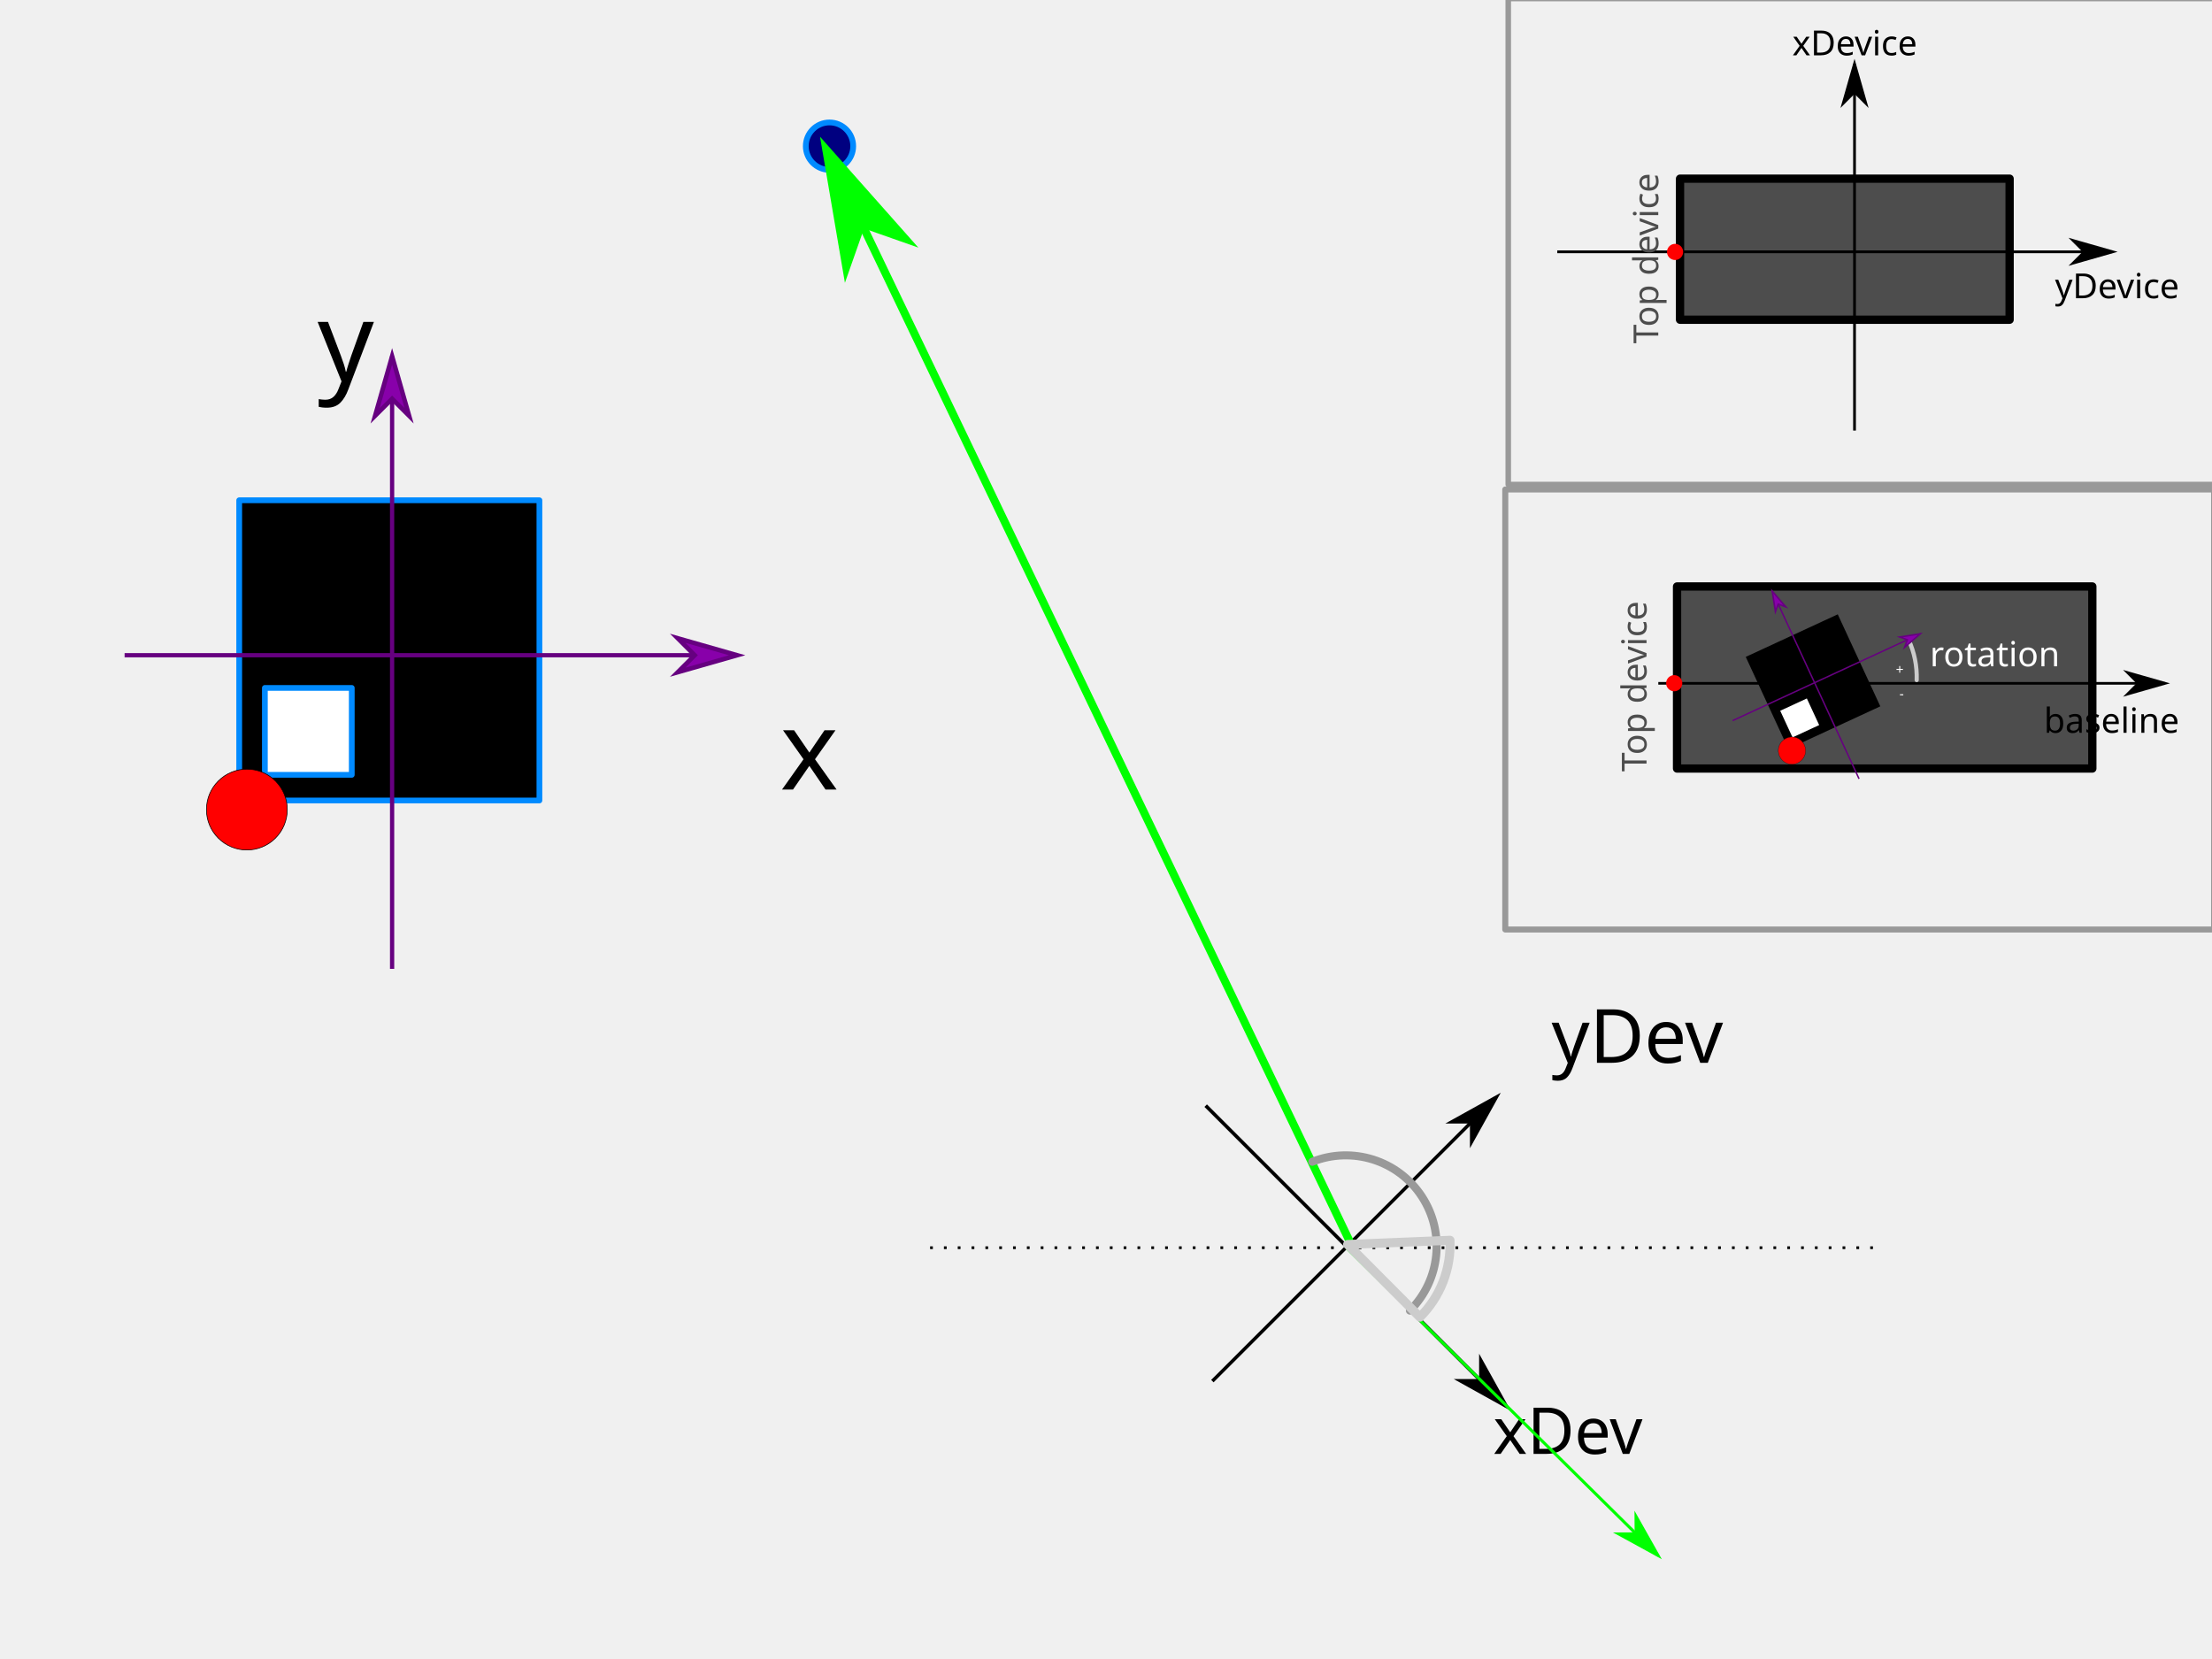
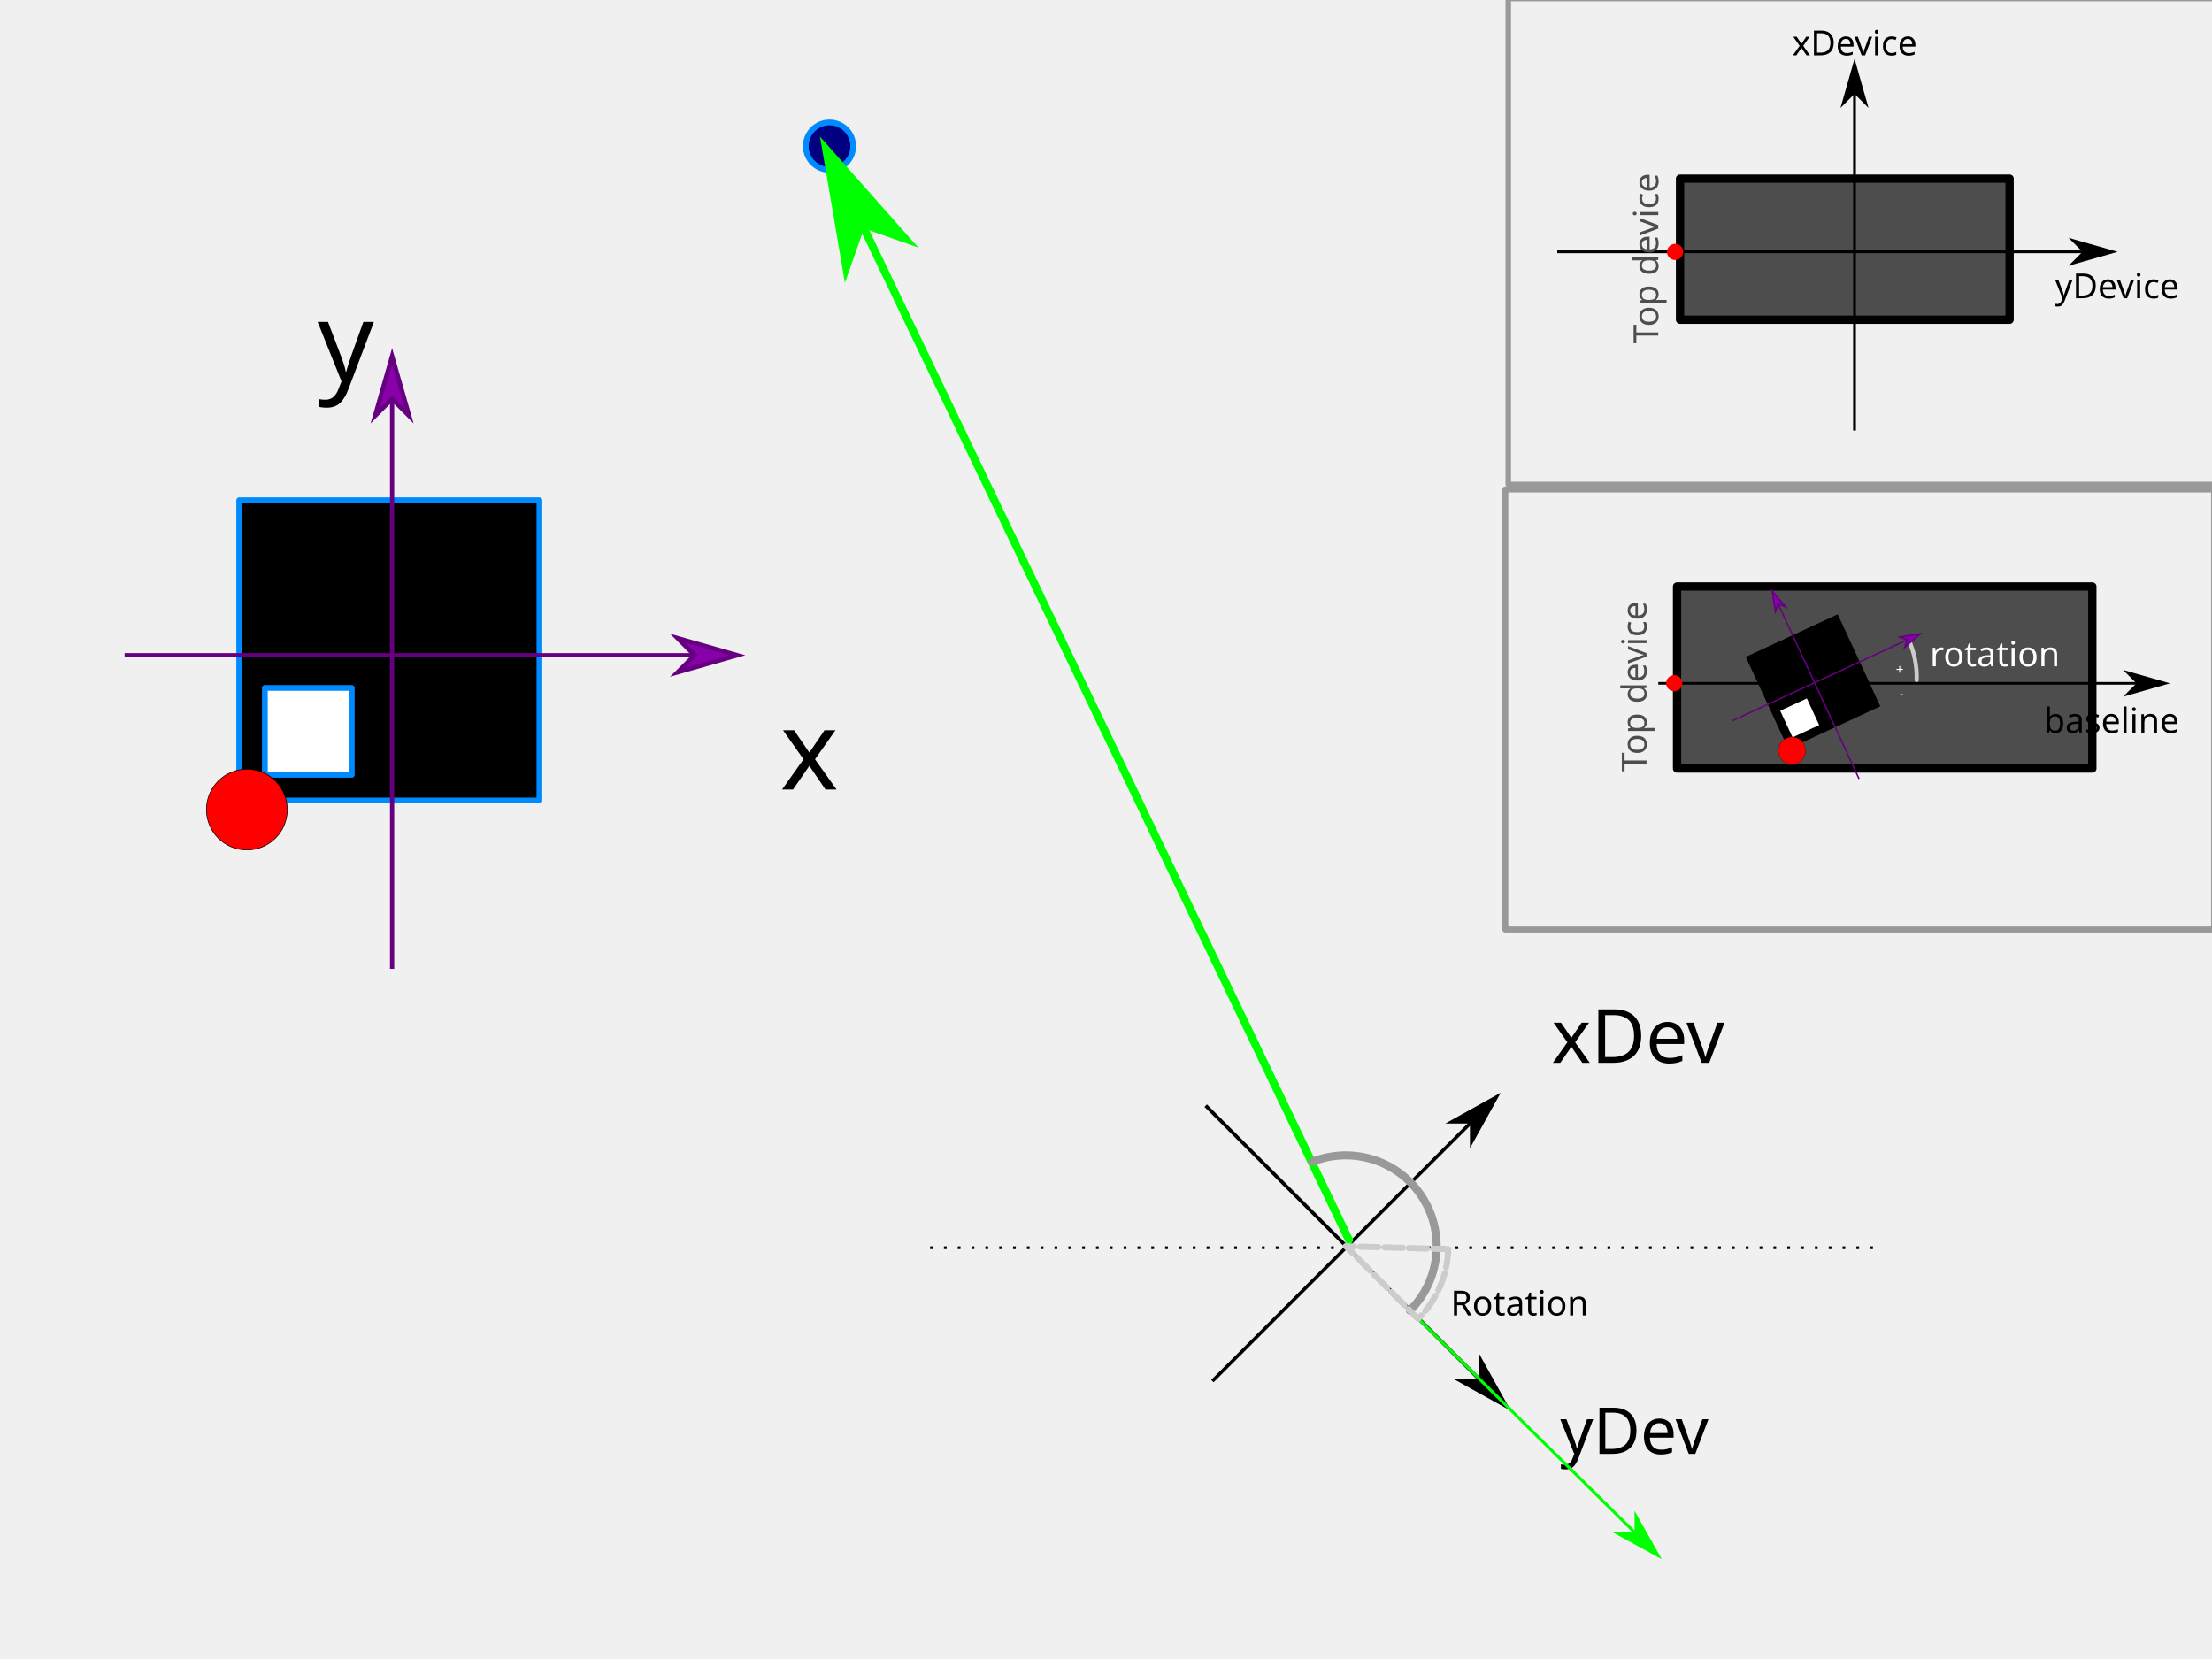
<svg xmlns="http://www.w3.org/2000/svg" width="225.778mm" height="169.333mm" viewBox="0 0 800 600" id="svg2" version="1.1">
  <defs id="defs4">
    <marker style="overflow:visible" id="marker8710" refX="0.0" refY="0.0" orient="auto">
      <path transform="scale(0.8) translate(12.5,0)" style="fill-rule:evenodd;stroke:#000000;stroke-width:1pt;stroke-opacity:1;fill:#000000;fill-opacity:1" d="M 0.0,0.0 L 5.0,-5.0 L -12.5,0.0 L 5.0,5.0 L 0.0,0.0 z " id="path8712" />
    </marker>
    <marker orient="auto" refY="0.0" refX="0.0" id="Arrow1Lstart" style="overflow:visible">
      <path id="path8374" d="M 0.0,0.0 L 5.0,-5.0 L -12.5,0.0 L 5.0,5.0 L 0.0,0.0 z " style="fill-rule:evenodd;stroke:#000000;stroke-width:1pt;stroke-opacity:1;fill:#000000;fill-opacity:1" transform="scale(0.8) translate(12.5,0)" />
    </marker>
    <marker style="overflow:visible;" id="marker8300" refX="0.0" refY="0.0" orient="auto">
      <path transform="scale(0.8) rotate(180) translate(12.5,0)" style="fill-rule:evenodd;stroke:#000000;stroke-width:1pt;stroke-opacity:1;fill:#000000;fill-opacity:1" d="M 0.0,0.0 L 5.0,-5.0 L -12.5,0.0 L 5.0,5.0 L 0.0,0.0 z " id="path8302" />
    </marker>
    <marker style="overflow:visible;" id="marker4382" refX="0.0" refY="0.0" orient="auto">
      <path transform="scale(0.8) rotate(180) translate(12.5,0)" style="fill-rule:evenodd;stroke:#00ff00;stroke-width:1pt;stroke-opacity:1;fill:#00ff00;fill-opacity:1" d="M 0.0,0.0 L 5.0,-5.0 L -12.5,0.0 L 5.0,5.0 L 0.0,0.0 z " id="path4384" />
    </marker>
    <marker orient="auto" refY="0.0" refX="0.0" id="Arrow1Lend" style="overflow:visible;">
      <path id="path4176" d="M 0.0,0.0 L 5.0,-5.0 L -12.5,0.0 L 5.0,5.0 L 0.0,0.0 z " style="fill-rule:evenodd;stroke:#000000;stroke-width:1pt;stroke-opacity:1;fill:#000000;fill-opacity:1" transform="scale(0.8) rotate(180) translate(12.5,0)" />
    </marker>
    <marker orient="auto" refY="0" refX="0" id="Arrow1Lend-2" style="overflow:visible">
      <path id="path4176-2" d="M 0,0 5,-5 -12.5,0 5,5 0,0 Z" style="fill:#000000;fill-opacity:1;fill-rule:evenodd;stroke:#000000;stroke-width:1pt;stroke-opacity:1" transform="matrix(-0.8,0,0,-0.8,-10,0)" />
    </marker>
    <marker orient="auto" refY="0" refX="0" id="Arrow1Lend-3" style="overflow:visible">
      <path id="path4176-3" d="M 0,0 5,-5 -12.5,0 5,5 0,0 Z" style="fill:#8800aa;fill-opacity:1;fill-rule:evenodd;stroke:#660080;stroke-width:1pt;stroke-opacity:1" transform="matrix(-0.8,0,0,-0.8,-10,0)" />
    </marker>
    <marker orient="auto" refY="0" refX="0" id="Arrow1Lend-3-5" style="overflow:visible">
      <path id="path4176-3-8" d="M 0,0 5,-5 -12.5,0 5,5 0,0 Z" style="fill:#8800aa;fill-opacity:1;fill-rule:evenodd;stroke:#660080;stroke-width:1pt;stroke-opacity:1" transform="matrix(-0.8,0,0,-0.8,-10,0)" />
    </marker>
    <marker style="overflow:visible" id="marker4382-2" refX="0" refY="0" orient="auto">
      <path transform="matrix(-0.8,0,0,-0.8,-10,0)" style="fill:#00ff00;fill-opacity:1;fill-rule:evenodd;stroke:#00ff00;stroke-width:1pt;stroke-opacity:1" d="M 0,0 5,-5 -12.5,0 5,5 0,0 Z" id="path4384-9" />
    </marker>
    <marker orient="auto" refY="0" refX="0" id="Arrow1Lstart-6" style="overflow:visible">
      <path id="path8374-7" d="M 0,0 5,-5 -12.5,0 5,5 0,0 Z" style="fill:#000000;fill-opacity:1;fill-rule:evenodd;stroke:#000000;stroke-width:1pt;stroke-opacity:1" transform="matrix(0.8,0,0,0.8,10,0)" />
    </marker>
    <marker orient="auto" refY="0" refX="0" id="Arrow1Lend-3-6" style="overflow:visible">
      <path id="path4176-3-4" d="M 0,0 5,-5 -12.5,0 5,5 0,0 Z" style="fill:#8800aa;fill-opacity:1;fill-rule:evenodd;stroke:#660080;stroke-width:1pt;stroke-opacity:1" transform="matrix(-0.8,0,0,-0.8,-10,0)" />
    </marker>
    <marker orient="auto" refY="0" refX="0" id="Arrow1Lend-3-5-5" style="overflow:visible">
      <path id="path4176-3-8-6" d="M 0,0 5,-5 -12.5,0 5,5 0,0 Z" style="fill:#8800aa;fill-opacity:1;fill-rule:evenodd;stroke:#660080;stroke-width:1pt;stroke-opacity:1" transform="matrix(-0.8,0,0,-0.8,-10,0)" />
    </marker>
+     <marker orient="auto" refY="0" refX="0" id="Arrow1Lend-3-6-1" style="overflow:visible">
+       <path id="path4176-3-4-9" d="M 0,0 5,-5 -12.5,0 5,5 0,0 Z" style="fill:#8800aa;fill-opacity:1;fill-rule:evenodd;stroke:#660080;stroke-width:1pt;stroke-opacity:1" transform="matrix(-0.8,0,0,-0.8,-10,0)" />
+     </marker>
+     <marker orient="auto" refY="0" refX="0" id="Arrow1Lend-3-5-5-4" style="overflow:visible">
+       <path id="path4176-3-8-6-2" d="M 0,0 5,-5 -12.5,0 5,5 0,0 Z" style="fill:#8800aa;fill-opacity:1;fill-rule:evenodd;stroke:#660080;stroke-width:1pt;stroke-opacity:1" transform="matrix(-0.8,0,0,-0.8,-10,0)" />
+     </marker>
+     <marker orient="auto" refY="0" refX="0" id="Arrow1Lend-3-7" style="overflow:visible">
+       <path id="path4176-3-7" d="M 0,0 5,-5 -12.5,0 5,5 0,0 Z" style="fill:#8800aa;fill-opacity:1;fill-rule:evenodd;stroke:#660080;stroke-width:1pt;stroke-opacity:1" transform="matrix(-0.8,0,0,-0.8,-10,0)" />
+     </marker>
+     <marker orient="auto" refY="0" refX="0" id="Arrow1Lend-3-5-8" style="overflow:visible">
+       <path id="path4176-3-8-9" d="M 0,0 5,-5 -12.5,0 5,5 0,0 Z" style="fill:#8800aa;fill-opacity:1;fill-rule:evenodd;stroke:#660080;stroke-width:1pt;stroke-opacity:1" transform="matrix(-0.8,0,0,-0.8,-10,0)" />
+     </marker>
  </defs>
  <g id="layer1" transform="translate(-2.142866,-6.647912)" />
  <g id="layer2">
    <path style="fill:#000000;fill-rule:evenodd;stroke:#000000;stroke-width:1.242;stroke-linecap:butt;stroke-linejoin:miter;stroke-miterlimit:4;stroke-dasharray:none;stroke-opacity:1;marker-end:url(#Arrow1Lend)" d="M 438.472,499.501 541.07,396.903" id="path4167" />
    <path style="fill:#000000;fill-rule:evenodd;stroke:#000000;stroke-width:1.277;stroke-linecap:butt;stroke-linejoin:miter;stroke-miterlimit:4;stroke-dasharray:none;stroke-opacity:1;marker-end:url(#Arrow1Lend-2)" d="M 436.055,399.872 544.658,508.475" id="path4167-3" />
    <text xml:space="preserve" style="font-style:normal;font-weight:normal;font-size:27.063px;line-height:125%;font-family:Sans;letter-spacing:0px;word-spacing:0px;fill:#000000;fill-opacity:1;stroke:none;stroke-width:1px;stroke-linecap:butt;stroke-linejoin:miter;stroke-opacity:1" x="561.133" y="384.38" id="text5668">
-       <tspan id="tspan5670" x="561.133" y="384.38">yDev</tspan>
+       <tspan id="tspan5670" x="561.133" y="384.38">xDev</tspan>
    </text>
-     <text xml:space="preserve" style="font-style:normal;font-weight:normal;font-size:23.387px;line-height:125%;font-family:Sans;letter-spacing:0px;word-spacing:0px;fill:#000000;fill-opacity:1;stroke:none;stroke-width:1px;stroke-linecap:butt;stroke-linejoin:miter;stroke-opacity:1" x="539.994" y="525.817" id="text5668-5">
-       <tspan id="tspan5670-1" x="539.994" y="525.817">xDev</tspan>
+     <text xml:space="preserve" style="font-style:normal;font-weight:normal;font-size:23.387px;line-height:125%;font-family:Sans;letter-spacing:0px;word-spacing:0px;fill:#000000;fill-opacity:1;stroke:none;stroke-width:1px;stroke-linecap:butt;stroke-linejoin:miter;stroke-opacity:1" x="564.28" y="525.817" id="text5668-5">
+       <tspan id="tspan5670-1" x="564.28" y="525.817">yDev</tspan>
    </text>
    <text xml:space="preserve" style="font-style:normal;font-weight:normal;font-size:40px;line-height:125%;font-family:Sans;letter-spacing:0px;word-spacing:0px;fill:#000000;fill-opacity:1;stroke:none;stroke-width:1px;stroke-linecap:butt;stroke-linejoin:miter;stroke-opacity:1" x="114.83" y="137.854" id="text7091">
      <tspan id="tspan7093" x="114.83" y="137.854">y</tspan>
    </text>
    <g id="g4219" transform="matrix(0.7071068,-0.7071068,0.7071068,0.7071068,-540.0441,505.938)">
      <rect transform="matrix(0.7071068,0.7071068,-0.7071068,0.7071068,-2.142866,-6.647912)" y="-321.821" x="632.773" height="108.571" width="108.571" id="rect7461" style="opacity:1;fill:#000000;fill-opacity:1;fill-rule:nonzero;stroke:#008aff;stroke-width:2.083;stroke-linecap:round;stroke-linejoin:round;stroke-miterlimit:4;stroke-dasharray:none;stroke-dashoffset:0;stroke-opacity:1" />
      <rect transform="matrix(0.7071068,0.7071068,-0.7071068,0.7071068,-2.142866,-6.647912)" y="-253.955" x="642.05" height="31.429" width="31.429" id="rect7478" style="opacity:1;fill:#ffffff;fill-opacity:1;fill-rule:nonzero;stroke:#008aff;stroke-width:2.083;stroke-linecap:round;stroke-linejoin:round;stroke-miterlimit:4;stroke-dasharray:none;stroke-dashoffset:0;stroke-opacity:1" />
      <path id="path4167-0" d="M 603.916,223.548 760.56,380.192" style="fill:#8800aa;fill-rule:evenodd;stroke:#660080;stroke-width:1.534;stroke-linecap:butt;stroke-linejoin:miter;stroke-miterlimit:4;stroke-dasharray:none;stroke-opacity:1;marker-end:url(#Arrow1Lend-3)" />
      <path id="path4167-0-0" d="M 592.119,372.167 748.764,215.522" style="fill:#8800aa;fill-rule:evenodd;stroke:#660080;stroke-width:1.534;stroke-linecap:butt;stroke-linejoin:miter;stroke-miterlimit:4;stroke-dasharray:none;stroke-opacity:1;marker-end:url(#Arrow1Lend-3-5)" />
      <circle r="14.618" cy="294.286" cx="595.714" id="path4165-8" style="opacity:1;fill:#ff0000;fill-opacity:1;fill-rule:nonzero;stroke:#000000;stroke-width:0.236;stroke-linecap:round;stroke-linejoin:round;stroke-miterlimit:4;stroke-dasharray:none;stroke-dashoffset:0;stroke-opacity:1" />
    </g>
    <circle style="opacity:1;fill:#000080;fill-opacity:1;fill-rule:nonzero;stroke:#008aff;stroke-width:2.083;stroke-linecap:round;stroke-linejoin:round;stroke-miterlimit:4;stroke-dasharray:none;stroke-dashoffset:0;stroke-opacity:1" id="path5720" cx="300" cy="52.857" r="8.571" />
    <text xml:space="preserve" style="font-style:normal;font-weight:normal;font-size:40px;line-height:125%;font-family:Sans;letter-spacing:0px;word-spacing:0px;fill:#000000;fill-opacity:1;stroke:none;stroke-width:1px;stroke-linecap:butt;stroke-linejoin:miter;stroke-opacity:1" x="282.118" y="285.549" id="text7091-6">
      <tspan id="tspan7093-2" x="282.118" y="285.549">x</tspan>
    </text>
    <path style="fill:#00ff00;fill-rule:evenodd;stroke:#00ff00;stroke-width:2.9;stroke-linecap:round;stroke-linejoin:miter;stroke-opacity:1;stroke-miterlimit:4;stroke-dasharray:none;marker-end:url(#marker4382)" d="M 487.904,448.477 299.005,54.518" id="path4374" />
    <path style="fill:#00ff00;fill-rule:evenodd;stroke:#00ff00;stroke-width:1.09;stroke-linecap:round;stroke-linejoin:miter;stroke-miterlimit:4;stroke-dasharray:none;stroke-opacity:1;marker-end:url(#marker4382-2)" d="M 486.97,451.236 599.523,562.437" id="path4374-0" />
    <path style="opacity:1;fill:none;fill-opacity:1;fill-rule:nonzero;stroke:#999999;stroke-width:2.9;stroke-linecap:round;stroke-linejoin:round;stroke-miterlimit:4;stroke-dasharray:none;stroke-dashoffset:0;stroke-opacity:1" id="path8253" d="m -383.715,504.538 a 32.857,32.857 0 0 1 -9.541,40.414 32.857,32.857 0 0 1 -41.508,-1.206" transform="matrix(0.07436297,-0.9972312,0.9972312,0.07436297,0,0)" />
    <path style="fill:none;fill-rule:evenodd;stroke:#000000;stroke-width:1;stroke-linecap:butt;stroke-linejoin:miter;stroke-opacity:1;stroke-miterlimit:4;stroke-dasharray:1,4;stroke-dashoffset:0" d="m 336.381,451.255 342.947,0" id="path8261" />
-     <path style="opacity:1;fill:none;fill-opacity:1;fill-rule:nonzero;stroke:#cccccc;stroke-width:3.272;stroke-linecap:round;stroke-linejoin:round;stroke-miterlimit:4;stroke-dasharray:none;stroke-dashoffset:0;stroke-opacity:1" id="path8253-2" d="m -408.329,556.316 a 37.072,37.072 0 0 1 -28.517,-8.786 l 24.251,-28.04 z" transform="matrix(0.07436297,-0.9972312,0.9972312,0.07436297,0,0)" />
+     <path style="opacity:1;fill:none;fill-opacity:1;fill-rule:nonzero;stroke:#cccccc;stroke-width:2.2;stroke-linecap:round;stroke-linejoin:round;stroke-miterlimit:4;stroke-dasharray:6.6, 2.2;stroke-dashoffset:0;stroke-opacity:1" id="path8253-2" d="m -411.584,555.928 a 37.072,37.072 0 0 1 -25.938,-8.994 l 24.251,-28.04 z" transform="matrix(0.07436297,-0.9972312,0.9972312,0.07436297,0,0)" />
    <rect style="opacity:1;fill:none;fill-opacity:1;fill-rule:nonzero;stroke:#999999;stroke-width:2;stroke-linecap:round;stroke-linejoin:round;stroke-miterlimit:4;stroke-dasharray:none;stroke-dashoffset:0;stroke-opacity:1" id="rect8278" width="257.589" height="175.767" x="545.482" y="-0.536" />
    <rect style="opacity:1;fill:#4d4d4d;fill-opacity:1;fill-rule:nonzero;stroke:#000000;stroke-width:3;stroke-linecap:round;stroke-linejoin:round;stroke-miterlimit:4;stroke-dasharray:none;stroke-dashoffset:0;stroke-opacity:1" id="rect8280" width="119.198" height="51.013" x="607.607" y="64.619" />
    <path style="fill:none;fill-rule:evenodd;stroke:#000000;stroke-width:1px;stroke-linecap:butt;stroke-linejoin:miter;stroke-opacity:1;marker-start:url(#Arrow1Lstart)" d="m 763.929,91.071 -200.714,0" id="path8282" />
    <text xml:space="preserve" style="font-style:normal;font-weight:normal;font-size:40px;line-height:125%;font-family:Sans;letter-spacing:0px;word-spacing:0px;fill:#4d4d4d;fill-opacity:1;stroke:none;stroke-width:1px;stroke-linecap:butt;stroke-linejoin:miter;stroke-opacity:1" x="-124.269" y="599.738" id="text8284" transform="matrix(0,-1,1,0,0,0)">
      <tspan id="tspan8286" x="-124.269" y="599.738" style="font-size:12.5px;fill:#4d4d4d">Top device</tspan>
    </text>
    <text xml:space="preserve" style="font-style:normal;font-weight:normal;font-size:40px;line-height:125%;font-family:Sans;letter-spacing:0px;word-spacing:0px;fill:#000000;fill-opacity:1;stroke:none;stroke-width:1px;stroke-linecap:butt;stroke-linejoin:miter;stroke-opacity:1" x="743.214" y="107.857" id="text8288">
      <tspan id="tspan8290" x="743.214" y="107.857" style="font-size:12.5px">yDevice</tspan>
    </text>
    <path style="fill:none;fill-rule:evenodd;stroke:#000000;stroke-width:1px;stroke-linecap:butt;stroke-linejoin:miter;stroke-opacity:1;marker-start:url(#marker8710)" d="m 670.714,23.214 0,132.5" id="path8292" />
    <text xml:space="preserve" style="font-style:normal;font-weight:normal;font-size:40px;line-height:125%;font-family:Sans;letter-spacing:0px;word-spacing:0px;fill:#000000;fill-opacity:1;stroke:none;stroke-width:1px;stroke-linecap:butt;stroke-linejoin:miter;stroke-opacity:1" x="648.214" y="20" id="text8780">
      <tspan id="tspan8782" x="648.214" y="20" style="font-size:12.5px">xDevice</tspan>
    </text>
    <circle style="opacity:1;fill:#ff0000;fill-opacity:1;fill-rule:nonzero;stroke:#ff0000;stroke-width:1.215;stroke-linecap:round;stroke-linejoin:round;stroke-miterlimit:4;stroke-dasharray:none;stroke-dashoffset:0;stroke-opacity:1" id="path8786" cx="605.815" cy="91.113" r="2.314" />
    <rect style="opacity:1;fill:none;fill-opacity:1;fill-rule:nonzero;stroke:#999999;stroke-width:2.179;stroke-linecap:round;stroke-linejoin:round;stroke-miterlimit:4;stroke-dasharray:none;stroke-dashoffset:0;stroke-opacity:1" id="rect8788" width="256.355" height="159.137" x="544.402" y="177.029" />
    <rect style="opacity:1;fill:#4d4d4d;fill-opacity:1;fill-rule:nonzero;stroke:#000000;stroke-width:3;stroke-linecap:round;stroke-linejoin:round;stroke-miterlimit:4;stroke-dasharray:none;stroke-dashoffset:0;stroke-opacity:1" id="rect8280-8" width="150.192" height="65.844" x="606.528" y="212.106" />
    <path style="fill:none;fill-rule:evenodd;stroke:#000000;stroke-width:0.955px;stroke-linecap:butt;stroke-linejoin:miter;stroke-opacity:1;marker-start:url(#Arrow1Lstart-6)" d="m 782.947,247.135 -183.195,0" id="path8282-6" />
    <text xml:space="preserve" style="font-style:normal;font-weight:normal;font-size:40px;line-height:125%;font-family:Sans;letter-spacing:0px;word-spacing:0px;fill:#000000;fill-opacity:1;stroke:none;stroke-width:1px;stroke-linecap:butt;stroke-linejoin:miter;stroke-opacity:1" x="739.201" y="265.013" id="text8288-3">
      <tspan id="tspan8290-4" x="739.201" y="265.013" style="font-size:12.5px">baseline</tspan>
    </text>
    <circle style="opacity:1;fill:#ff0000;fill-opacity:1;fill-rule:nonzero;stroke:#ff0000;stroke-width:1.215;stroke-linecap:round;stroke-linejoin:round;stroke-miterlimit:4;stroke-dasharray:none;stroke-dashoffset:0;stroke-opacity:1" id="path8786-2" cx="605.505" cy="247.092" r="2.314" />
    <text xml:space="preserve" style="font-style:normal;font-weight:normal;font-size:40px;line-height:125%;font-family:Sans;letter-spacing:0px;word-spacing:0px;fill:#4d4d4d;fill-opacity:1;stroke:none;stroke-width:1px;stroke-linecap:butt;stroke-linejoin:miter;stroke-opacity:1" x="-279.07" y="595.492" id="text8284-1" transform="matrix(0,-1,1,0,0,0)">
      <tspan id="tspan8286-7" x="-279.07" y="595.492" style="font-size:12.5px;fill:#4d4d4d">Top device</tspan>
    </text>
    <path style="opacity:1;fill:none;fill-opacity:1;fill-rule:nonzero;stroke:#cccccc;stroke-width:1.5;stroke-linecap:round;stroke-linejoin:round;stroke-miterlimit:4;stroke-dasharray:none;stroke-dashoffset:0;stroke-opacity:1" id="path9947" d="m -573.643,-448.283 a 32.279,32.279 0 0 1 2.107,-14.714" transform="matrix(-0.9427878,0.3333933,-0.3333933,-0.9427878,0,0)" />
    <g id="g4219-8" transform="matrix(0.1164507,-0.3169688,0.3169688,0.1164507,485.4343,426.0181)">
      <rect transform="matrix(0.7071068,0.7071068,-0.7071068,0.7071068,-2.142866,-6.647912)" y="-321.821" x="632.773" height="108.571" width="108.571" id="rect7461-7" style="opacity:1;fill:#000000;fill-opacity:1;fill-rule:nonzero;stroke:none;stroke-width:2.083;stroke-linecap:round;stroke-linejoin:round;stroke-miterlimit:4;stroke-dasharray:none;stroke-dashoffset:0;stroke-opacity:1" />
      <rect transform="matrix(0.7071068,0.7071068,-0.7071068,0.7071068,-2.142866,-6.647912)" y="-253.955" x="642.05" height="31.429" width="31.429" id="rect7478-9" style="opacity:1;fill:#ffffff;fill-opacity:1;fill-rule:nonzero;stroke:none;stroke-width:2.083;stroke-linecap:round;stroke-linejoin:round;stroke-miterlimit:4;stroke-dasharray:none;stroke-dashoffset:0;stroke-opacity:1" />
      <path id="path4167-0-2" d="M 603.916,223.548 760.56,380.192" style="fill:#8800aa;fill-rule:evenodd;stroke:#660080;stroke-width:1.534;stroke-linecap:butt;stroke-linejoin:miter;stroke-miterlimit:4;stroke-dasharray:none;stroke-opacity:1;marker-end:url(#Arrow1Lend-3-6)" />
      <path id="path4167-0-0-0" d="M 592.119,372.167 748.764,215.522" style="fill:#8800aa;fill-rule:evenodd;stroke:#660080;stroke-width:1.534;stroke-linecap:butt;stroke-linejoin:miter;stroke-miterlimit:4;stroke-dasharray:none;stroke-opacity:1;marker-end:url(#Arrow1Lend-3-5-5)" />
      <circle r="14.618" cy="294.286" cx="595.714" id="path4165-8-3" style="opacity:1;fill:#ff0000;fill-opacity:1;fill-rule:nonzero;stroke:#000000;stroke-width:0.236;stroke-linecap:round;stroke-linejoin:round;stroke-miterlimit:4;stroke-dasharray:none;stroke-dashoffset:0;stroke-opacity:1" />
    </g>
    <text xml:space="preserve" style="font-style:normal;font-weight:normal;font-size:40px;line-height:125%;font-family:Sans;letter-spacing:0px;word-spacing:0px;fill:#000000;fill-opacity:1;stroke:none;stroke-width:1px;stroke-linecap:butt;stroke-linejoin:miter;stroke-opacity:1" x="697.946" y="240.982" id="text9949">
      <tspan id="tspan9951" x="697.946" y="240.982" style="font-size:12.5px;fill:#ffffff">rotation</tspan>
    </text>
    <text xml:space="preserve" style="font-style:normal;font-weight:normal;font-size:40px;line-height:125%;font-family:Sans;letter-spacing:0px;word-spacing:0px;fill:#000000;fill-opacity:1;stroke:none;stroke-width:1px;stroke-linecap:butt;stroke-linejoin:miter;stroke-opacity:1" x="685.632" y="243.851" id="text9953">
      <tspan id="tspan9955" x="685.632" y="243.851" style="font-size:5px;fill:#ffffff">+</tspan>
    </text>
    <text xml:space="preserve" style="font-style:normal;font-weight:normal;font-size:40px;line-height:125%;font-family:Sans;letter-spacing:0px;word-spacing:0px;fill:#000000;fill-opacity:1;stroke:none;stroke-width:1px;stroke-linecap:butt;stroke-linejoin:miter;stroke-opacity:1" x="686.945" y="252.611" id="text9953-4">
      <tspan id="tspan9955-3" x="686.945" y="252.611" style="font-size:5px;fill:#ffffff">-</tspan>
    </text>
+     <text xml:space="preserve" style="font-style:normal;font-weight:normal;font-size:40px;line-height:125%;font-family:Sans;letter-spacing:0px;word-spacing:0px;fill:#000000;fill-opacity:1;stroke:none;stroke-width:1px;stroke-linecap:butt;stroke-linejoin:miter;stroke-opacity:1" x="524.64" y="475.73" id="text4316">
+       <tspan id="tspan4318" x="524.64" y="475.73" style="font-size:12.5px">Rotation</tspan>
+     </text>
  </g>
</svg>
